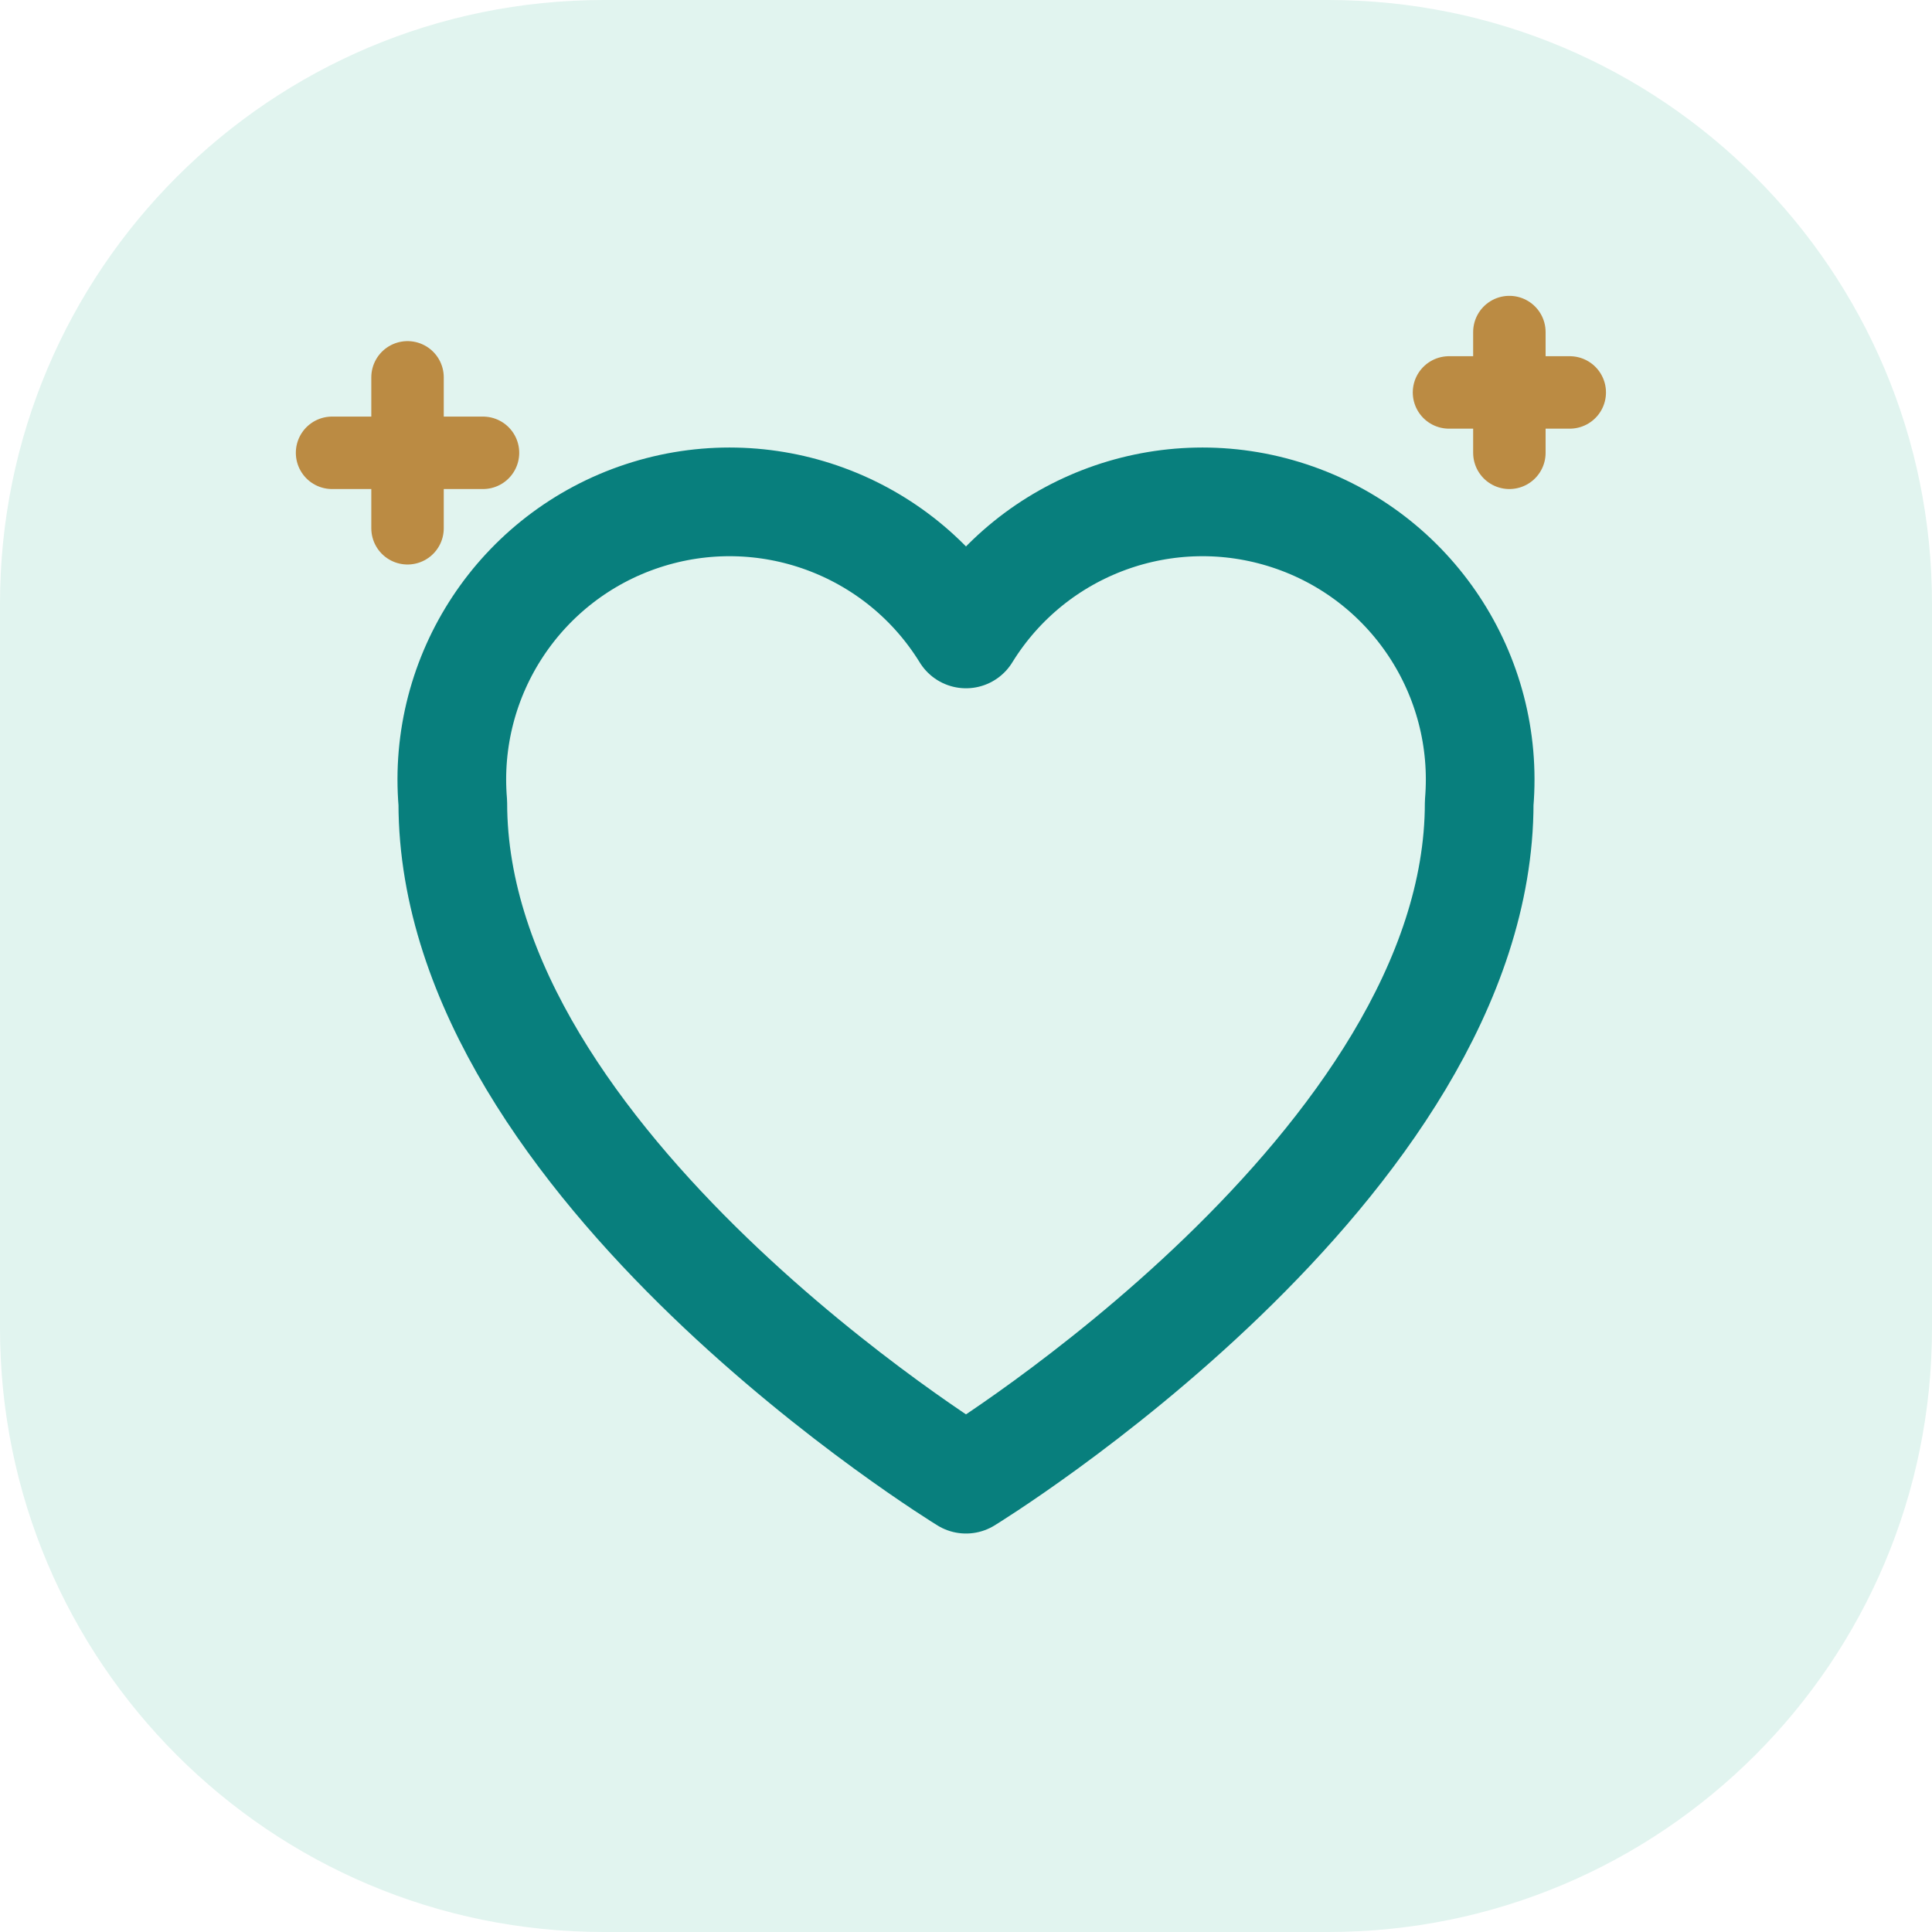
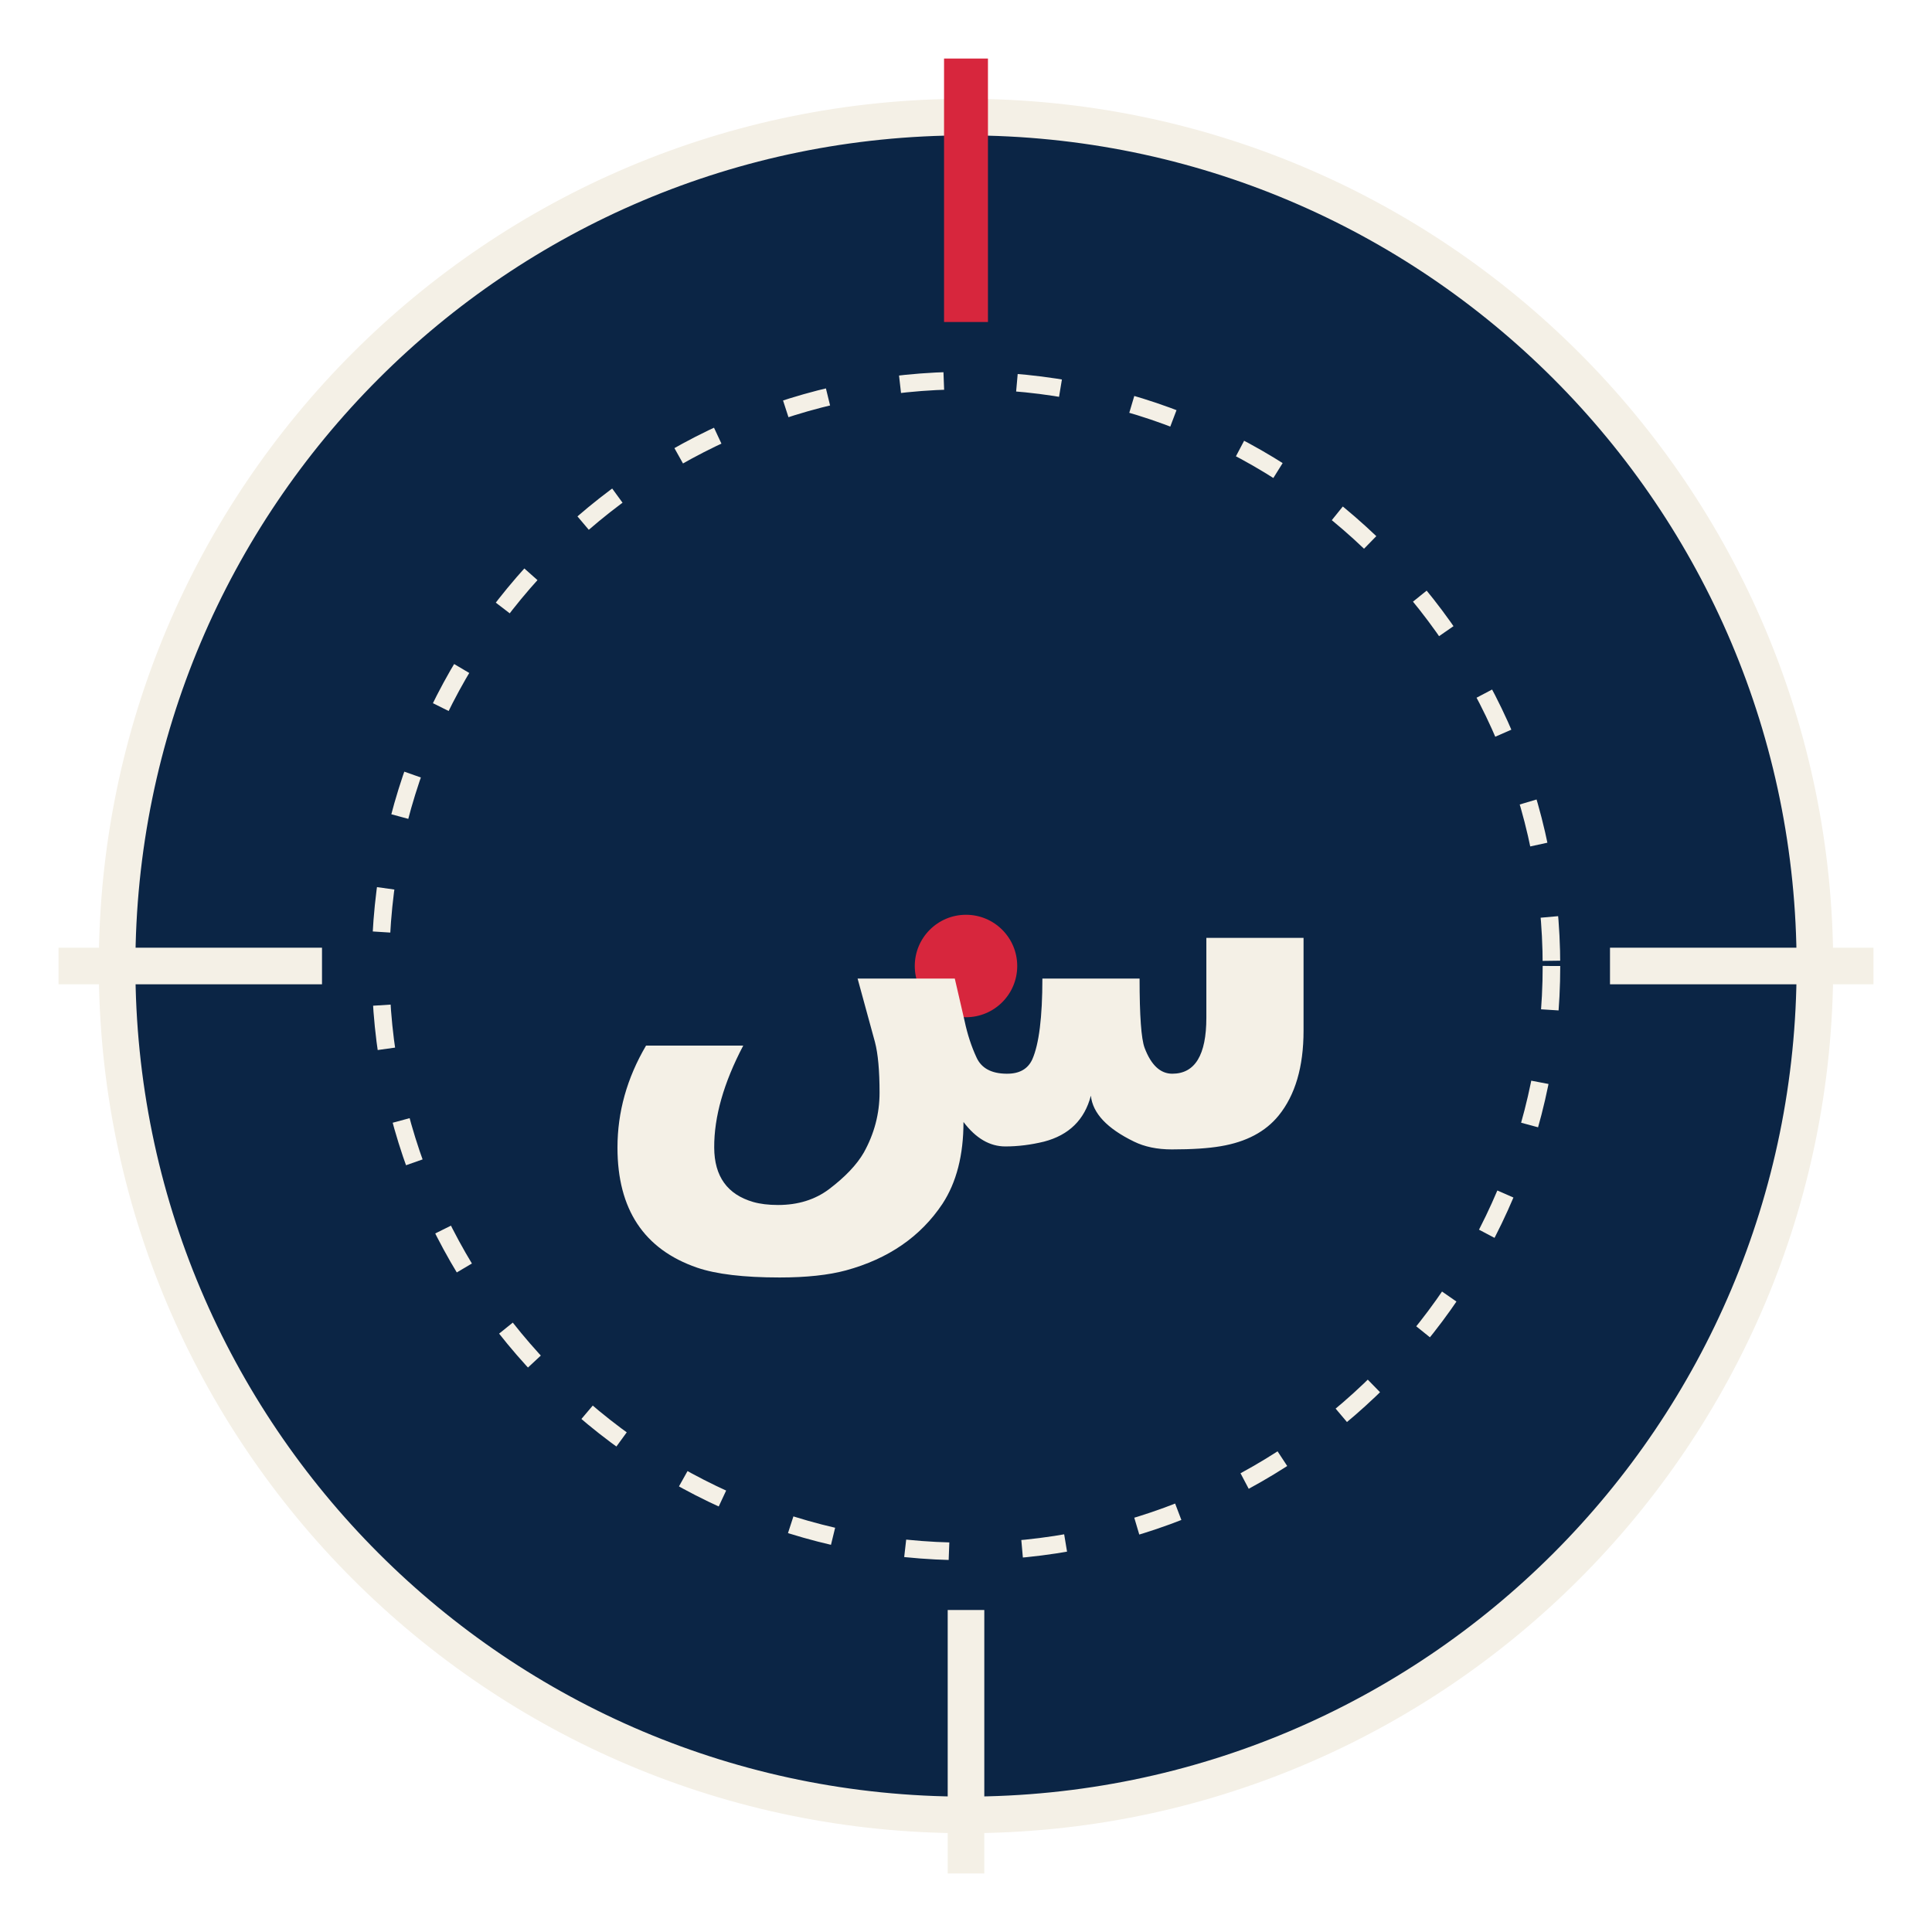
- <svg xmlns="http://www.w3.org/2000/svg" viewBox="0 0 64 64">
-   <rect width="64" height="64" rx="20" fill="#e1f4ef" />
-   <path d="M32 49s-17-10.4-17-22.4A9.2 9.2 0 0 1 32 21a9.2 9.2 0 0 1 17 5.6C49 38.6 32 49 32 49Z" fill="none" stroke="#087f7d" stroke-width="3.6" stroke-linecap="round" stroke-linejoin="round" />
-   <path d="M11 15h5m-2.5-2.5v5M48 13h4m-2-2v4" stroke="#bb8b43" stroke-width="2.4" stroke-linecap="round" />
+ <svg xmlns="http://www.w3.org/2000/svg" viewBox="0 0 132 132" role="img" aria-labelledby="title">
+   <circle cx="66" cy="66" r="58" fill="#0B2545" stroke="#F4F0E6" stroke-width="2.5" />
+   <circle cx="66" cy="66" r="40" fill="none" stroke="#F4F0E6" stroke-width="1.2" stroke-dasharray="3 5" />
+   <path d="M66 4V22" stroke="#D7263D" stroke-width="3" />
+   <path d="M66 110V128M4 66H22M110 66H128" stroke="#F4F0E6" stroke-width="2.5" />
+   <circle cx="66" cy="66" r="3.5" fill="#D7263D" />
+   <text x="66" y="78" text-anchor="middle" font-family="Tajawal,Arial,sans-serif" font-weight="900" font-size="38" fill="#F4F0E6">س</text>
</svg>
